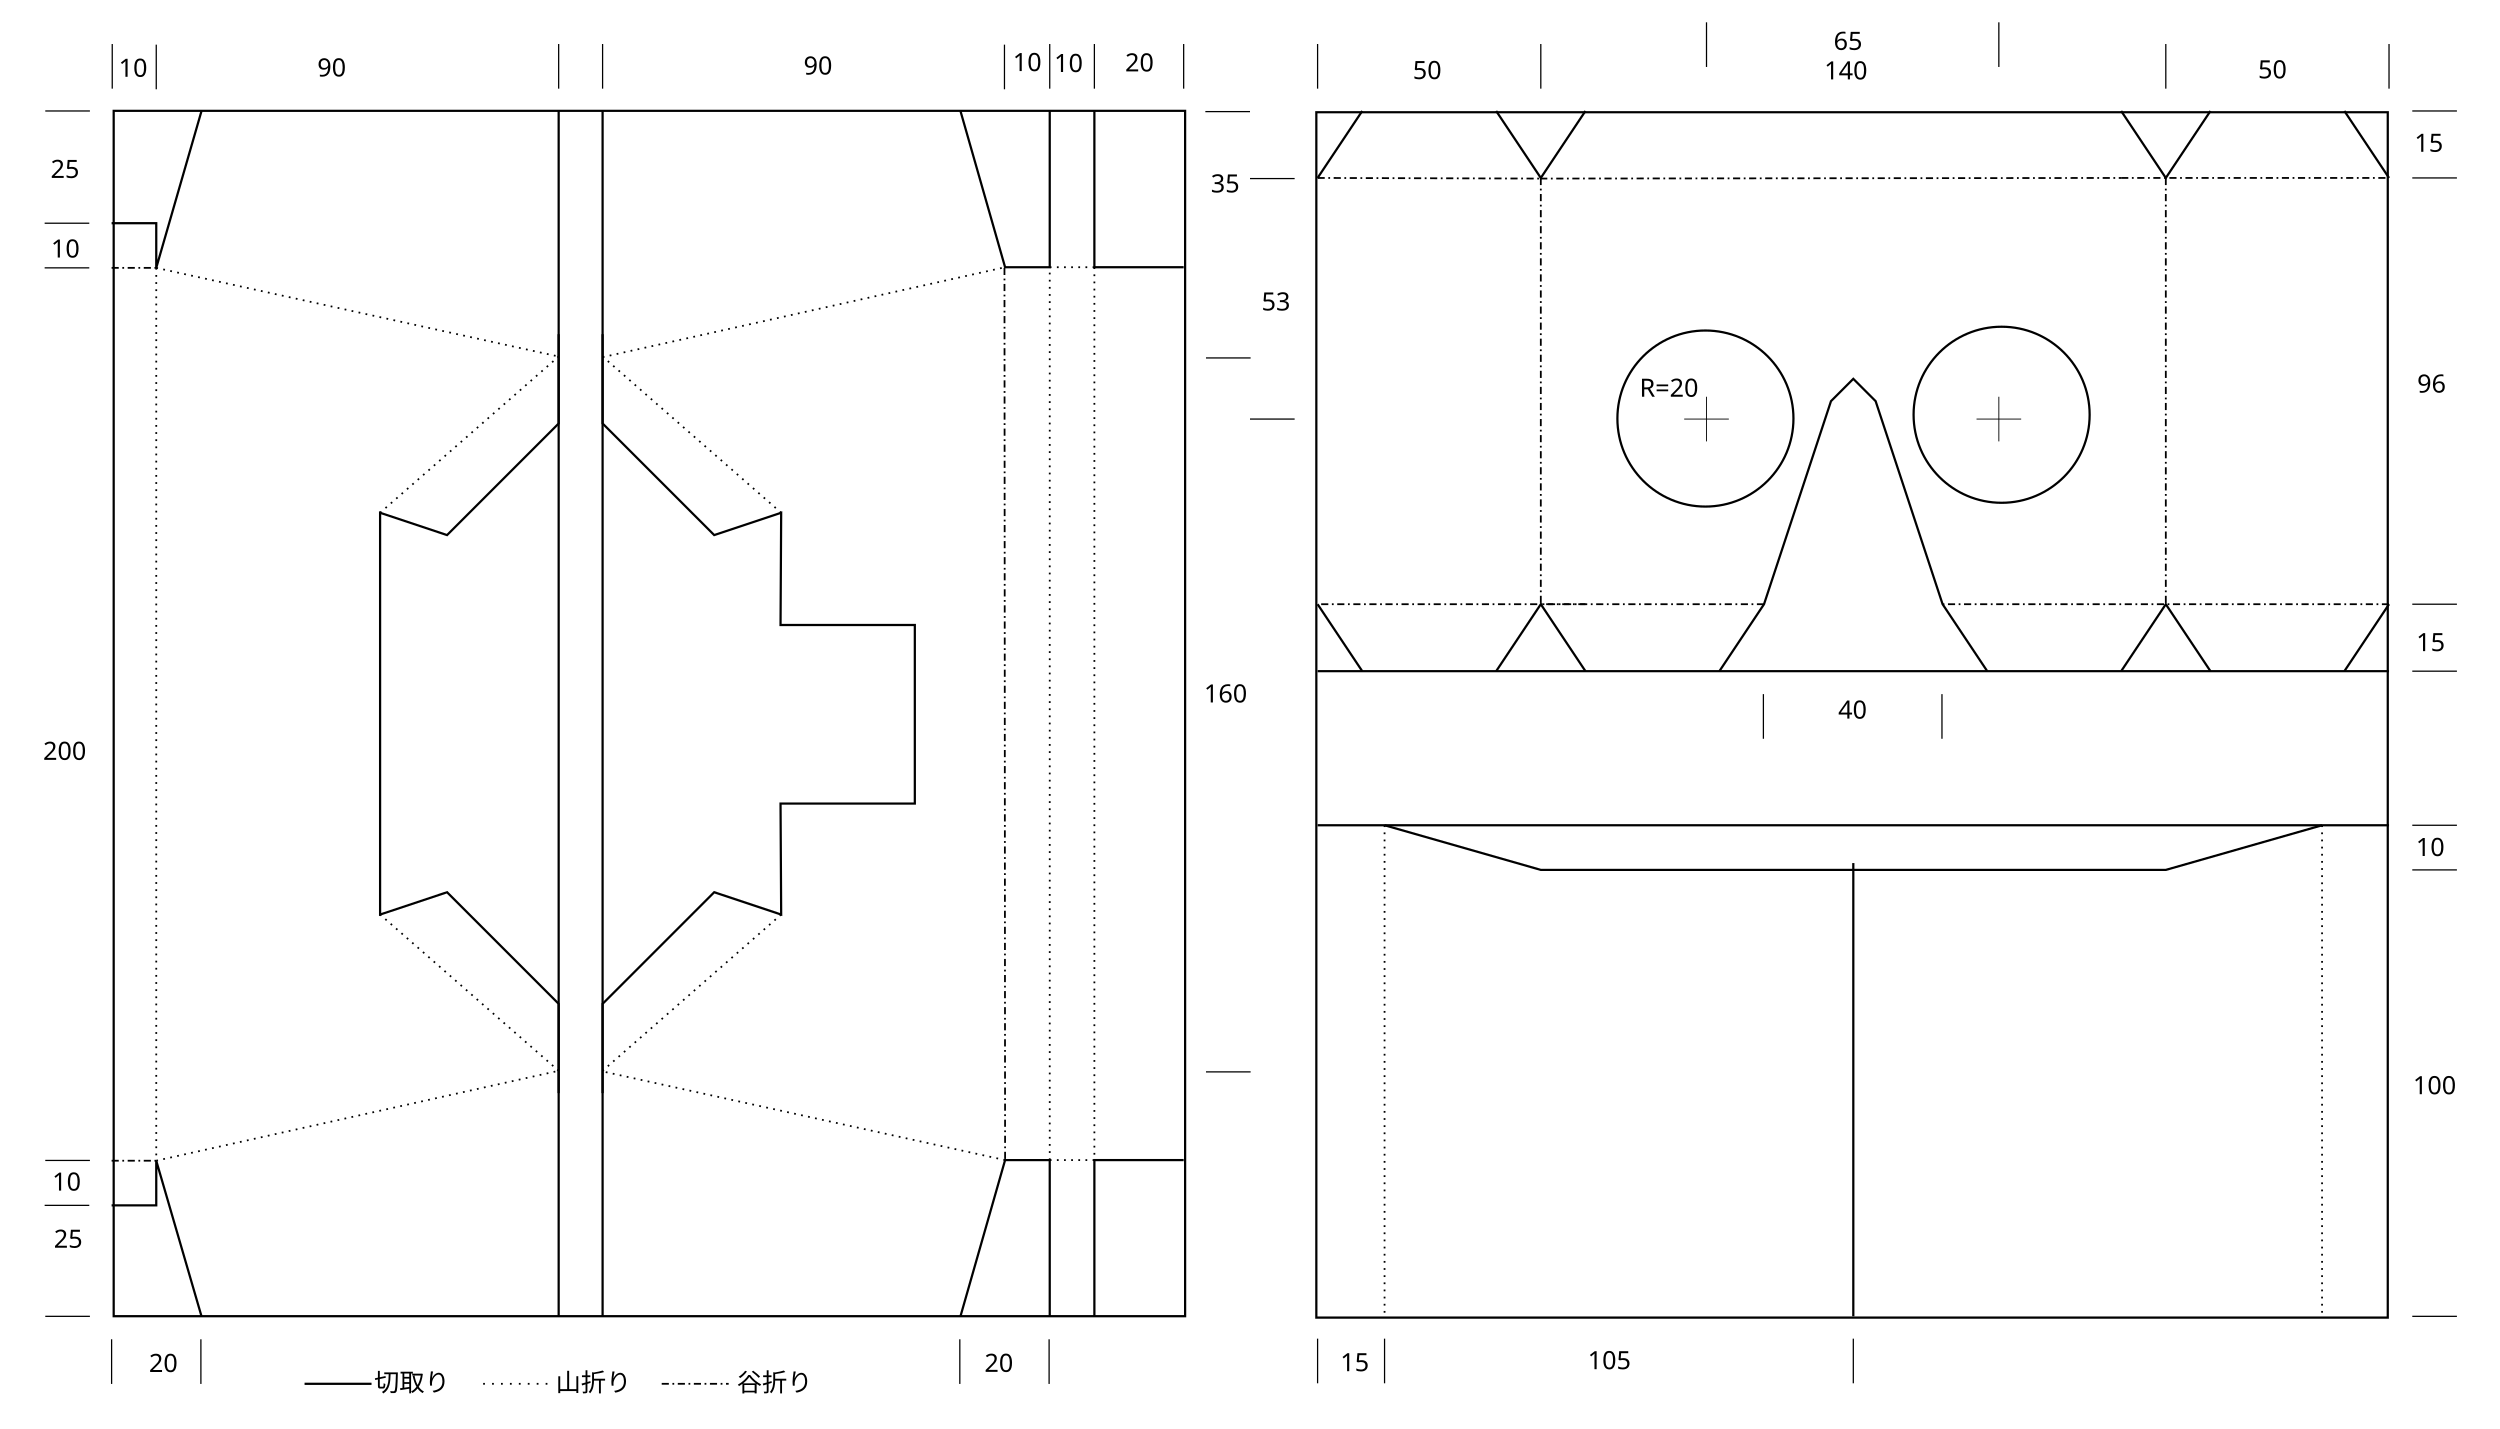
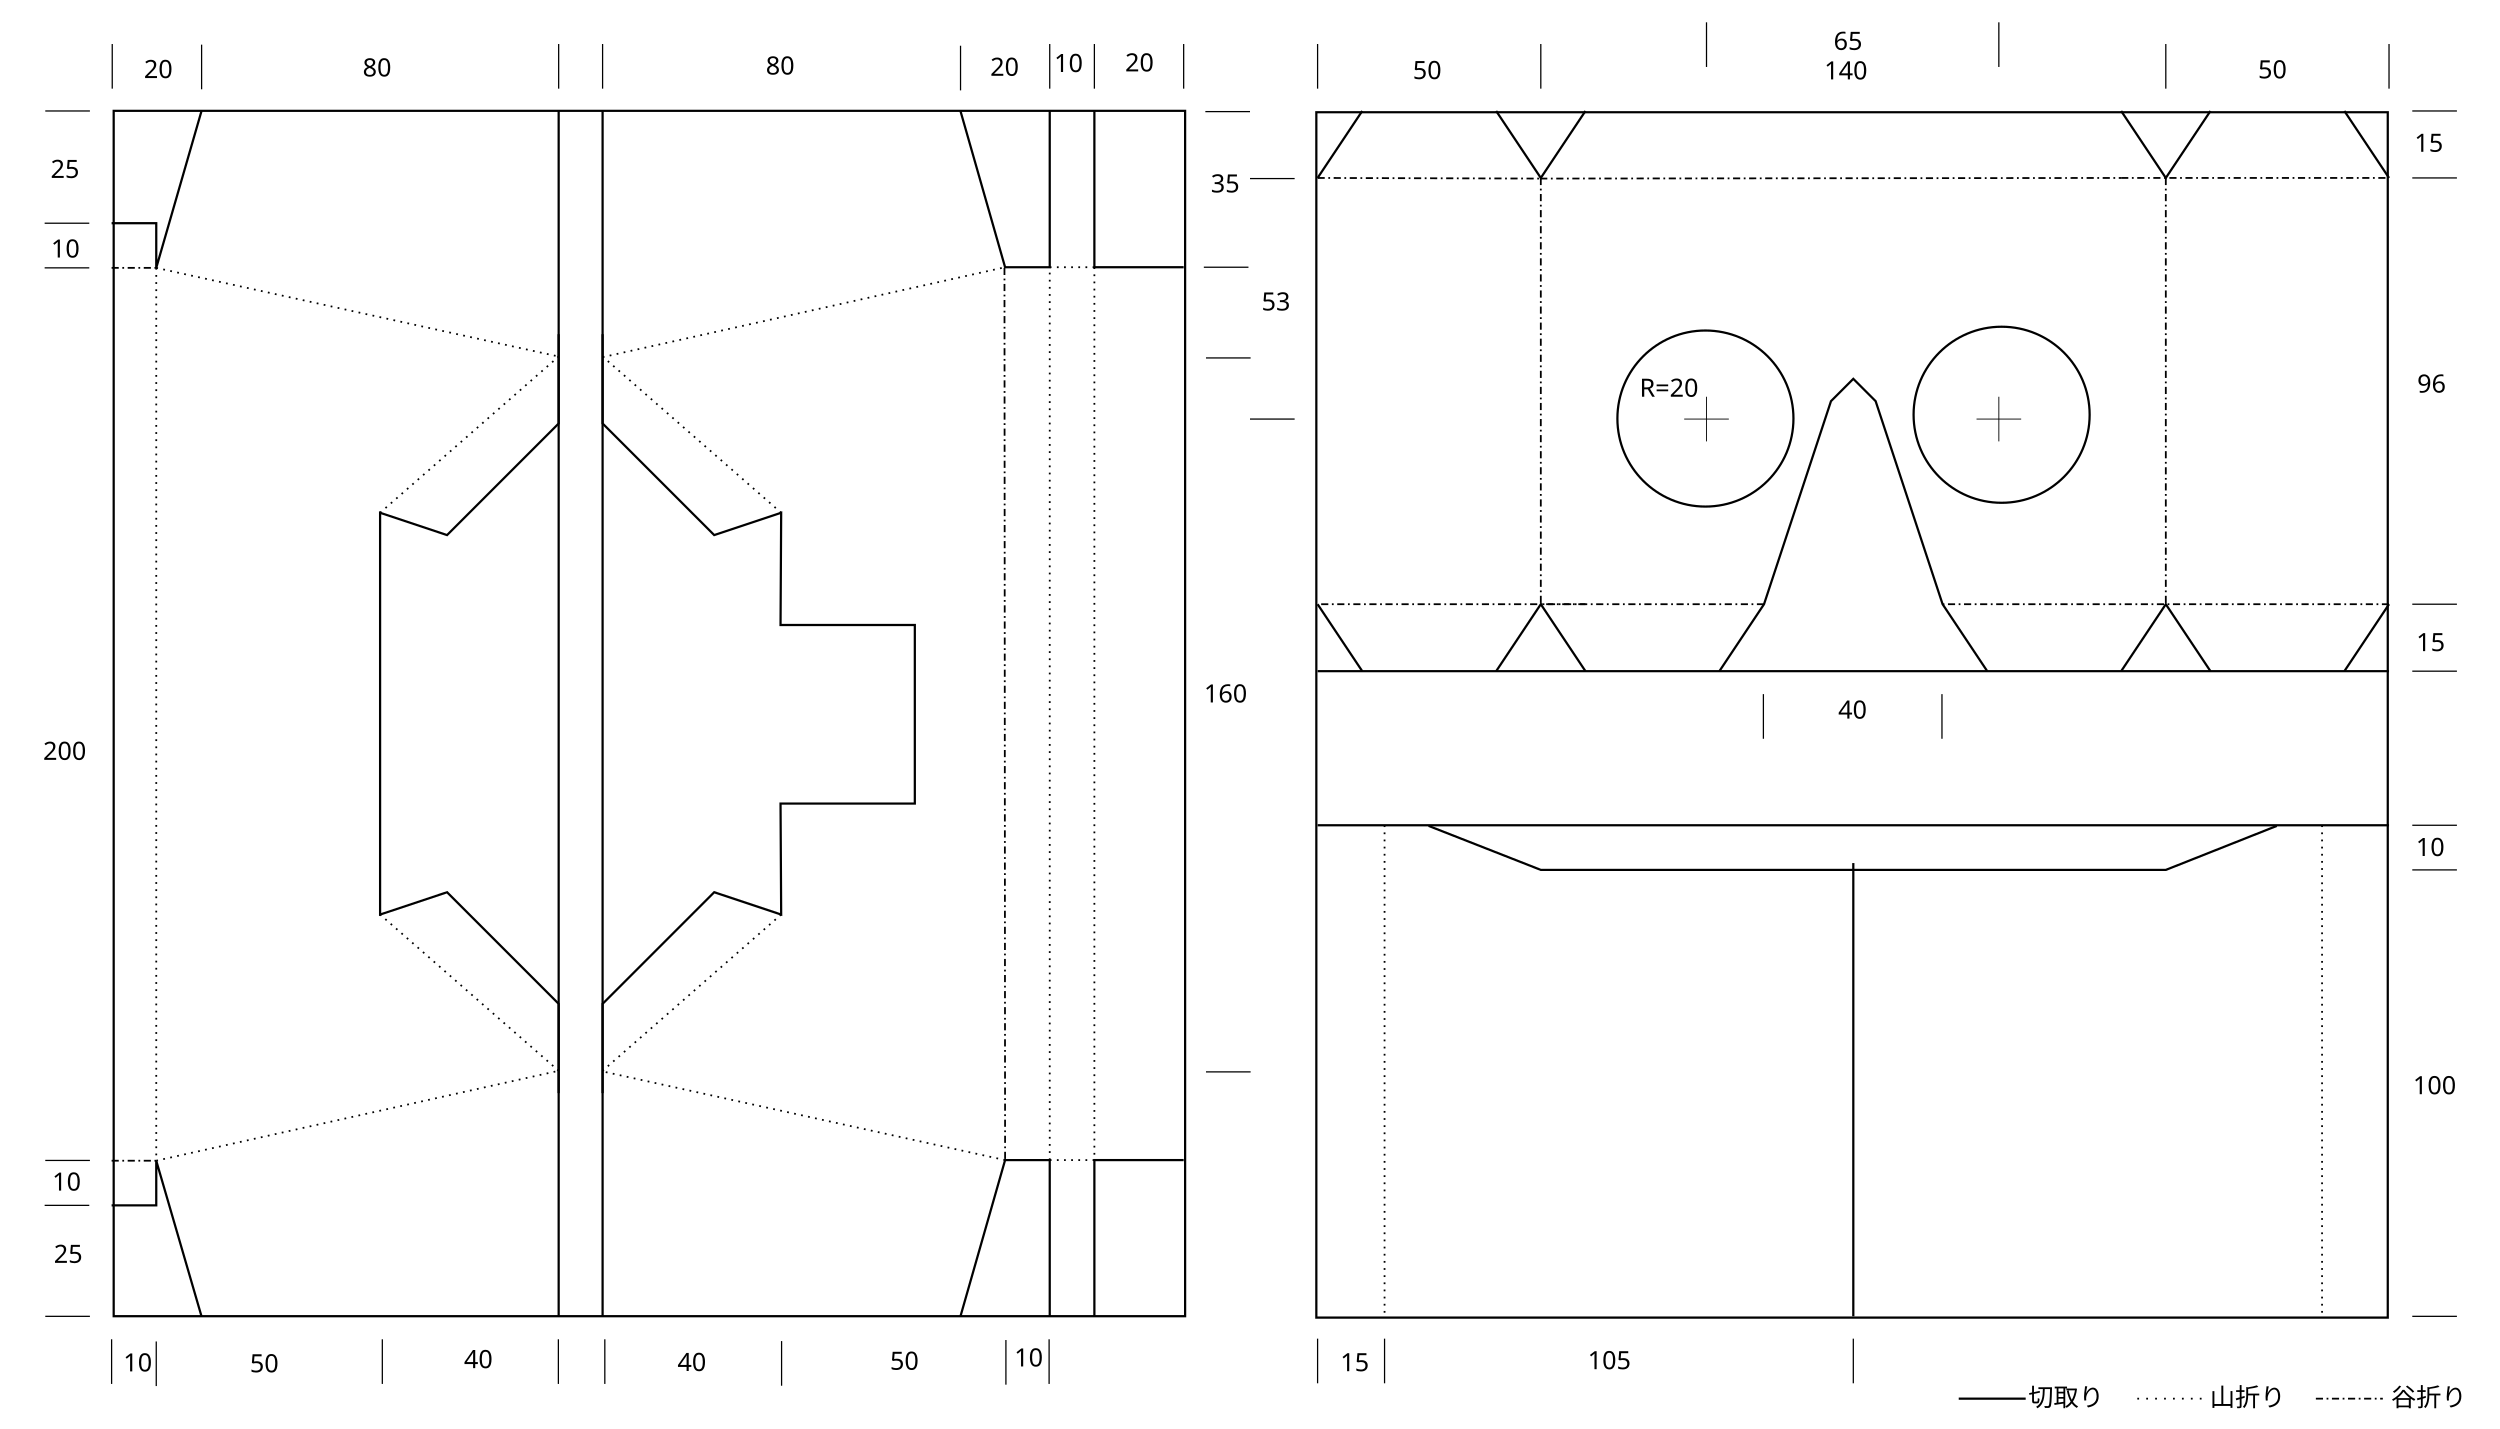
<svg xmlns="http://www.w3.org/2000/svg" width="1984.252" height="1133.858" id="svg2" version="1.1">
  <defs id="defs4" />
  <g id="layer1" transform="translate(0,-2023.228)" style="display:inline">
-     <path style="fill:none;stroke:#000000;stroke-width:2.97;stroke-linecap:round;stroke-miterlimit:4;stroke-opacity:1;stroke-dasharray:none" id="path2989" d="m -468.571,20.934 a 117.143,117.143 0 1 1 -234.286,0 117.143,117.143 0 1 1 234.286,0 z" transform="matrix(0,0.5964183,0.5964183,0,1576.197,2701.752)" />
-     <path style="fill:none;stroke:#000000;stroke-width:2.97;stroke-linecap:round;stroke-miterlimit:4;stroke-opacity:1;stroke-dasharray:none" id="path2989-4" d="m -468.571,20.934 a 117.143,117.143 0 1 1 -234.286,0 117.143,117.143 0 1 1 234.286,0 z" transform="matrix(0,0.5964183,0.5964183,0,1341.112,2704.757)" />
+     <path style="fill:none;stroke:#000000;stroke-width:2.97;stroke-linecap:round;stroke-miterlimit:4;stroke-opacity:1;stroke-dasharray:none" id="path2989" d="m -468.571,20.934 c 0,64.696 -52.447,117.143 -117.143,117.143 -64.696,0 -117.143,-52.447 -117.143,-117.143 0,-64.696 52.447,-117.143 117.143,-117.143 64.696,0 117.143,52.447 117.143,117.143 z" transform="matrix(0,0.5964183,0.5964183,0,1576.197,2701.752)" />
+     <path style="fill:none;stroke:#000000;stroke-width:2.97;stroke-linecap:round;stroke-miterlimit:4;stroke-opacity:1;stroke-dasharray:none" id="path2989-4" d="m -468.571,20.934 c 0,64.696 -52.447,117.143 -117.143,117.143 -64.696,0 -117.143,-52.447 -117.143,-117.143 0,-64.696 52.447,-117.143 117.143,-117.143 64.696,0 117.143,52.447 117.143,117.143 z" transform="matrix(0,0.5964183,0.5964183,0,1341.112,2704.757)" />
    <rect style="fill:none;stroke:#000000;stroke-width:1.772;stroke-linecap:round;stroke-miterlimit:4;stroke-opacity:1;stroke-dasharray:none" id="rect2985" width="956.693" height="850.394" x="2112.311" y="1044.776" transform="matrix(0,1,1,0,0,0)" />
    <path style="fill:none;stroke:#000000;stroke-width:1.772;stroke-linecap:butt;stroke-linejoin:miter;stroke-miterlimit:4;stroke-opacity:1;stroke-dasharray:none" d="m 1045.776,2555.941 c 850.394,0 850.394,0 850.394,0" id="path3120" />
    <path style="fill:none;stroke:#000000;stroke-width:1.772;stroke-linecap:butt;stroke-linejoin:miter;stroke-miterlimit:4;stroke-opacity:1;stroke-dasharray:none" d="m 1045.776,2678.24 850.394,0" id="path3122" />
    <path style="fill:none;stroke:#000000;stroke-width:1.772;stroke-linecap:butt;stroke-linejoin:miter;stroke-opacity:1;stroke-miterlimit:4;stroke-dasharray:none" d="m 1364.673,2555.941 35.433,-53.15 53.15,-161.165 17.717,-17.716 17.716,17.716 53.15,161.165 35.433,53.15" id="path3892" />
    <path style="fill:none;stroke:#000000;stroke-width:1.772;stroke-linecap:butt;stroke-linejoin:miter;stroke-opacity:1;stroke-miterlimit:4;stroke-dasharray:none" d="m 1081.209,2555.941 -35.433,-53.15" id="path3894" />
    <path style="fill:none;stroke:#000000;stroke-width:1.772;stroke-linecap:butt;stroke-linejoin:miter;stroke-opacity:1;stroke-miterlimit:4;stroke-dasharray:none" d="m 1045.776,2164.461 35.433,-53.15" id="path3896" />
    <path style="fill:none;stroke:#000000;stroke-width:1.772;stroke-linecap:butt;stroke-linejoin:miter;stroke-opacity:1;stroke-miterlimit:4;stroke-dasharray:none" d="m 1896.169,2164.461 -35.433,-53.15" id="path3898" />
    <path style="fill:none;stroke:#000000;stroke-width:1.772;stroke-linecap:butt;stroke-linejoin:miter;stroke-opacity:1;stroke-miterlimit:4;stroke-dasharray:none" d="m 1187.508,2111.311 35.433,53.15 35.433,-53.15" id="path3900" />
    <path style="fill:none;stroke:#000000;stroke-width:1.772;stroke-linecap:butt;stroke-linejoin:miter;stroke-opacity:1;stroke-miterlimit:4;stroke-dasharray:none" d="m 1683.571,2111.311 35.433,53.15 35.433,-53.15" id="path3902" />
    <path style="fill:none;stroke:#000000;stroke-width:1.772;stroke-linecap:butt;stroke-linejoin:miter;stroke-opacity:1;stroke-miterlimit:4;stroke-dasharray:none" d="m 1860.736,2555.941 35.433,-53.15" id="path3904" />
    <path style="fill:none;stroke:#000000;stroke-width:1.772;stroke-linecap:butt;stroke-linejoin:miter;stroke-miterlimit:4;stroke-opacity:1;stroke-dasharray:none" d="m 1470.973,2708.24 0,359.764" id="path3906" />
-     <path style="fill:none;stroke:#000000;stroke-width:1.772;stroke-linecap:butt;stroke-linejoin:miter;stroke-opacity:1;stroke-miterlimit:4;stroke-dasharray:none" d="m 1843.02,2678.24 -124.016,35.433 -248.031,0 -248.031,0 -124.016,-35.433" id="path3910" />
+     <path style="fill:none;stroke:#000000;stroke-width:1.772;stroke-linecap:butt;stroke-linejoin:miter;stroke-miterlimit:4;stroke-opacity:1;stroke-dasharray:none" d="m 1807.087,2678.74 -88.083,34.933 -248.031,0 -248.031,0 -89.083,-34.933" id="path3910" />
    <rect style="fill:none;stroke:#000000;stroke-width:1.772;stroke-linecap:round;stroke-miterlimit:4;stroke-opacity:1;stroke-dasharray:none" id="rect2985-5" width="956.693" height="850.394" x="2111.209" y="90.233" transform="matrix(0,1,1,0,0,0)" />
    <path style="fill:none;stroke:#000000;stroke-width:1.772;stroke-linecap:butt;stroke-linejoin:miter;stroke-opacity:1;stroke-miterlimit:4;stroke-dasharray:none" d="m 159.949,2111.311 -35.933,124.516 0,-35.433 -35.433,0" id="path3938" />
    <path style="fill:none;stroke:#000000;stroke-width:1.772;stroke-linecap:butt;stroke-linejoin:miter;stroke-opacity:1;stroke-miterlimit:4;stroke-dasharray:none" d="m 159.949,3068.004 -35.933,-123.516 0,35.433 -35.433,0" id="path3942" />
    <path style="fill:none;stroke:#000000;stroke-width:1.772;stroke-linecap:butt;stroke-linejoin:miter;stroke-opacity:1;stroke-miterlimit:4;stroke-dasharray:none" d="m 443.413,2111.311 0,956.693" id="path3948" />
    <path style="fill:none;stroke:#000000;stroke-width:1.772;stroke-linecap:butt;stroke-linejoin:miter;stroke-opacity:1;stroke-miterlimit:4;stroke-dasharray:none" d="m 443.413,2288.476 0,70.866 -88.583,88.583 -53.15,-17.716 0,318.898 53.15,-17.717 88.583,88.583 0,70.866" id="path3950" />
    <path style="fill:none;stroke:#000000;stroke-width:1.772;stroke-linecap:butt;stroke-linejoin:miter;stroke-opacity:1;stroke-miterlimit:4;stroke-dasharray:none" d="m 478.28,2111.311 0,956.693" id="path3952" />
    <path style="fill:none;stroke:#000000;stroke-width:1.772;stroke-linecap:butt;stroke-linejoin:miter;stroke-opacity:1;stroke-miterlimit:4;stroke-dasharray:none" d="m 939.476,2235.327 -70.866,0 0,-124.016" id="path3954" />
    <path style="fill:none;stroke:#000000;stroke-width:1.772;stroke-linecap:butt;stroke-linejoin:miter;stroke-opacity:1;stroke-miterlimit:4;stroke-dasharray:none" d="m 833.177,2111.311 0,124.016 -35.433,0 -35.433,-124.016" id="path3958" />
    <path style="fill:none;stroke:#000000;stroke-width:1.772;stroke-linecap:butt;stroke-linejoin:miter;stroke-opacity:1;stroke-miterlimit:4;stroke-dasharray:none" d="m 939.476,2943.988 -70.866,0 0,124.016" id="path3962" />
    <path style="fill:none;stroke:#000000;stroke-width:1.772;stroke-linecap:butt;stroke-linejoin:miter;stroke-opacity:1;stroke-miterlimit:4;stroke-dasharray:none" d="m 833.177,3068.004 0,-124.016 -35.433,0 -35.433,124.016" id="path3964" />
    <path style="fill:none;stroke:#000000;stroke-width:1.772;stroke-linecap:butt;stroke-linejoin:miter;stroke-miterlimit:4;stroke-opacity:1;stroke-dasharray:none" d="m 478.28,2288.476 0,70.866 88.583,88.583 53.15,-17.716 -0.5,89.083 106.583,0 0,141.732 -106.583,0 0.5,88.083 -53.15,-17.717 -88.583,88.583 0,70.866" id="path3966" />
    <path style="fill:none;stroke:#000000;stroke-width:1.772;stroke-linecap:butt;stroke-linejoin:miter;stroke-opacity:1;stroke-miterlimit:4;stroke-dasharray:none" d="m 1187.508,2555.941 35.433,-53.15 35.433,53.15" id="path4068" />
    <path style="fill:none;stroke:#000000;stroke-width:1.772;stroke-linecap:butt;stroke-linejoin:miter;stroke-opacity:1;stroke-miterlimit:4;stroke-dasharray:none" d="m 1754.437,2555.941 -35.433,-53.15 -35.433,53.15" id="path4070" />
  </g>
  <g id="layer2" style="display:inline" transform="translate(0,-3096.85)">
    <path style="fill:none;stroke:#000000;stroke-width:1.417;stroke-linecap:butt;stroke-linejoin:miter;stroke-miterlimit:4;stroke-opacity:1;stroke-dasharray:1.417, 4.252;stroke-dashoffset:0" d="m 868.61,3308.949 0,708.661" id="path3973" />
    <path style="fill:none;stroke:#000000;stroke-width:1.417;stroke-linecap:butt;stroke-linejoin:miter;stroke-miterlimit:4;stroke-opacity:1;stroke-dasharray:1.417, 4.252;stroke-dashoffset:0" d="m 868.61,3308.949 -35.433,0" id="path3977" />
    <path style="fill:none;stroke:#000000;stroke-width:1.417;stroke-linecap:butt;stroke-linejoin:miter;stroke-miterlimit:4;stroke-opacity:1;stroke-dasharray:1.417, 4.252;stroke-dashoffset:0" d="m 833.177,4017.61 0,-708.661" id="path3979" />
    <path style="fill:none;stroke:#000000;stroke-width:1.417;stroke-linecap:butt;stroke-linejoin:miter;stroke-miterlimit:4;stroke-opacity:1;stroke-dasharray:5.669, 2.835, 1.417, 2.835;stroke-dashoffset:0" d="m 797.244,3309.449 0.5,708.162" id="path3981" />
    <path style="fill:none;stroke:#000000;stroke-width:1.417;stroke-linecap:butt;stroke-linejoin:miter;stroke-miterlimit:4;stroke-opacity:1;stroke-dasharray:1.417, 4.252;stroke-dashoffset:0" d="M 620.012,3503.831 478.28,3379.815" id="path3983" />
    <path style="fill:none;stroke:#000000;stroke-width:1.417;stroke-linecap:butt;stroke-linejoin:miter;stroke-miterlimit:4;stroke-opacity:1;stroke-dasharray:1.417, 4.252;stroke-dashoffset:0" d="M 620.012,3822.728 478.28,3946.744" id="path3985" />
    <path style="fill:none;stroke:#000000;stroke-width:1.417;stroke-linecap:butt;stroke-linejoin:miter;stroke-miterlimit:4;stroke-opacity:1;stroke-dasharray:1.417, 4.252;stroke-dashoffset:0" d="M 443.413,3946.744 301.681,3822.728" id="path3987" />
    <path style="fill:none;stroke:#000000;stroke-width:1.417;stroke-linecap:butt;stroke-linejoin:miter;stroke-miterlimit:4;stroke-opacity:1;stroke-dasharray:1.417, 4.252;stroke-dashoffset:0" d="M 301.681,3503.831 443.413,3379.815" id="path3989" />
    <path style="fill:none;stroke:#000000;stroke-width:1.417;stroke-linecap:butt;stroke-linejoin:miter;stroke-miterlimit:4;stroke-opacity:1;stroke-dasharray:1.417, 4.252;stroke-dashoffset:0" d="m 124.016,3309.449 0,708.662" id="path3991" />
    <path style="fill:none;stroke:#000000;stroke-width:1.417;stroke-linecap:butt;stroke-linejoin:miter;stroke-miterlimit:4;stroke-opacity:1;stroke-dasharray:5.669, 2.835, 1.417, 2.835;stroke-dashoffset:0" d="m 88.583,4018.11 35.433,0" id="path3993" />
    <path style="fill:none;stroke:#000000;stroke-width:1.417;stroke-linecap:butt;stroke-linejoin:miter;stroke-miterlimit:4;stroke-opacity:1;stroke-dasharray:5.669, 2.835, 1.417, 2.835;stroke-dashoffset:0" d="m 88.583,3309.449 35.433,0" id="path3995" />
    <path style="fill:none;stroke:#000000;stroke-width:1.417;stroke-linecap:butt;stroke-linejoin:miter;stroke-miterlimit:4;stroke-opacity:1;stroke-dasharray:1.417, 4.252;stroke-dashoffset:0" d="m 1843.02,3751.862 0,389.764" id="path3997" />
    <path style="fill:none;stroke:#000000;stroke-width:1.417;stroke-linecap:butt;stroke-linejoin:miter;stroke-miterlimit:4;stroke-opacity:1;stroke-dasharray:1.417, 4.252;stroke-dashoffset:0" d="m 1098.925,3751.862 0,389.764" id="path3999" />
    <path style="fill:none;stroke:#000000;stroke-width:1.417;stroke-linecap:butt;stroke-linejoin:miter;stroke-miterlimit:4;stroke-opacity:1;stroke-dasharray:5.669, 2.835, 1.417, 2.835;stroke-dashoffset:0" d="m 1045.775,3238.082 176.665,0.5" id="path4003" />
    <path style="fill:none;stroke:#000000;stroke-width:1.417;stroke-linecap:butt;stroke-linejoin:miter;stroke-miterlimit:4;stroke-opacity:1;stroke-dasharray:5.669, 2.835, 1.417, 2.835;stroke-dashoffset:0" d="m 1222.441,3238.582 461.13,-0.5" id="path4005" />
    <path style="fill:none;stroke:#000000;stroke-width:1.417;stroke-linecap:butt;stroke-linejoin:miter;stroke-miterlimit:4;stroke-opacity:1;stroke-dasharray:5.669, 2.835, 1.417, 2.835;stroke-dashoffset:0" d="m 1683.571,3238.082 212.598,0" id="path4009" />
    <path style="fill:none;stroke:#000000;stroke-width:1.417;stroke-linecap:butt;stroke-linejoin:miter;stroke-miterlimit:4;stroke-opacity:1;stroke-dasharray:5.669, 2.835, 1.417, 2.835;stroke-dashoffset:0" d="m 1896.169,3576.413 -177.165,0 -177.165,0" id="path4011" />
    <path style="fill:none;stroke:#000000;stroke-width:1.417;stroke-linecap:butt;stroke-linejoin:miter;stroke-miterlimit:4;stroke-opacity:1;stroke-dasharray:5.669, 2.835, 1.417, 2.835;stroke-dashoffset:0" d="m 1400.106,3576.413 -177.165,0" id="path4013" />
    <path style="fill:none;stroke:#000000;stroke-width:1.417;stroke-linecap:butt;stroke-linejoin:miter;stroke-miterlimit:4;stroke-opacity:1;stroke-dasharray:5.669, 2.835, 1.417, 2.835;stroke-dashoffset:0" d="m 1258.374,3576.413 -212.599,0" id="path4015" />
    <path style="fill:none;stroke:#000000;stroke-width:1.417;stroke-linecap:butt;stroke-linejoin:miter;stroke-miterlimit:4;stroke-opacity:1;stroke-dasharray:1.417, 4.252;stroke-dashoffset:0" d="m 478.346,3380.315 319.398,-71.366" id="path4017" />
    <path style="fill:none;stroke:#000000;stroke-width:1.417;stroke-linecap:butt;stroke-linejoin:miter;stroke-miterlimit:4;stroke-opacity:1;stroke-dasharray:1.417, 4.252;stroke-dashoffset:0" d="M 797.744,4017.61 478.346,3947.244" id="path4019" />
    <path style="fill:none;stroke:#000000;stroke-width:1.417;stroke-linecap:butt;stroke-linejoin:miter;stroke-miterlimit:4;stroke-opacity:1;stroke-dasharray:1.417, 4.252;stroke-dashoffset:0" d="M 124.016,4018.11 443.413,3946.744" id="path4017-7" />
    <path style="fill:none;stroke:#000000;stroke-width:1.417;stroke-linecap:butt;stroke-linejoin:miter;stroke-miterlimit:4;stroke-opacity:1;stroke-dasharray:1.417, 4.252;stroke-dashoffset:0" d="m 124.016,3309.449 319.398,70.366" id="path4017-1" />
    <path style="fill:none;stroke:#000000;stroke-width:1.417;stroke-linecap:butt;stroke-linejoin:miter;stroke-miterlimit:4;stroke-opacity:1;stroke-dasharray:5.669, 2.835, 1.417, 2.835;stroke-dashoffset:0" d="m 1222.941,3238.082 0,338.331 0,0" id="path4078" />
    <path style="fill:none;stroke:#000000;stroke-width:1.417;stroke-linecap:butt;stroke-linejoin:miter;stroke-miterlimit:4;stroke-opacity:1;stroke-dasharray:5.669, 2.835, 1.417, 2.835;stroke-dashoffset:0" d="m 1719.004,3238.082 0,338.331" id="path4080" />
    <path transform="translate(0,1073.622)" style="fill:none;stroke:#000000;stroke-width:1.417;stroke-linecap:butt;stroke-linejoin:miter;stroke-miterlimit:4;stroke-opacity:1;stroke-dasharray:1.417, 4.252;stroke-dashoffset:0;display:inline" d="m 833.177,2943.988 35.433,0" id="path4023" />
  </g>
  <g id="layer3" style="display:inline" transform="translate(0,-3096.85)">
    <path style="fill:none;stroke:#000000;stroke-width:1px;stroke-linecap:butt;stroke-linejoin:miter;stroke-opacity:1" d="m 1222.941,3167.216 0,-35.433" id="path4083" />
    <path style="fill:none;stroke:#000000;stroke-width:1px;stroke-linecap:butt;stroke-linejoin:miter;stroke-opacity:1" d="m 1719.004,3167.216 0,-35.433" id="path4085" />
    <path style="fill:none;stroke:#000000;stroke-width:1px;stroke-linecap:butt;stroke-linejoin:miter;stroke-opacity:1" d="m 1914.626,3184.933 35.433,0" id="path4087" />
    <path style="fill:none;stroke:#000000;stroke-width:1px;stroke-linecap:butt;stroke-linejoin:miter;stroke-opacity:1" d="m 1914.626,3238.082 35.433,0" id="path4089" />
    <path style="fill:none;stroke:#000000;stroke-width:1px;stroke-linecap:butt;stroke-linejoin:miter;stroke-opacity:1" d="m 1914.626,3576.413 35.433,0" id="path4093" />
    <path style="fill:none;stroke:#000000;stroke-width:1px;stroke-linecap:butt;stroke-linejoin:miter;stroke-opacity:1" d="m 1914.626,3629.563 35.433,0" id="path4095" />
    <path style="fill:none;stroke:#000000;stroke-width:1px;stroke-linecap:butt;stroke-linejoin:miter;stroke-opacity:1" d="m 1914.626,3751.862 35.433,0" id="path4097" />
    <path style="fill:none;stroke:#000000;stroke-width:1px;stroke-linecap:butt;stroke-linejoin:miter;stroke-opacity:1" d="m 1914.626,4141.626 35.433,0" id="path4099" />
    <path style="fill:none;stroke:#000000;stroke-width:1px;stroke-linecap:butt;stroke-linejoin:miter;stroke-opacity:1" d="m 1045.775,4159.342 0,35.433" id="path4101" />
    <path style="fill:none;stroke:#000000;stroke-width:1px;stroke-linecap:butt;stroke-linejoin:miter;stroke-opacity:1" d="m 1098.925,4159.342 0,35.433" id="path4103" />
    <path style="fill:none;stroke:#000000;stroke-width:1px;stroke-linecap:butt;stroke-linejoin:miter;stroke-opacity:1" d="m 1470.972,4159.342 0,35.433" id="path4105" />
    <path style="fill:none;stroke:#000000;stroke-width:1px;stroke-linecap:butt;stroke-linejoin:miter;stroke-opacity:1" d="m 1896.169,3131.783 0,35.433" id="path4109" />
    <path style="fill:none;stroke:#000000;stroke-width:1px;stroke-linecap:butt;stroke-linejoin:miter;stroke-opacity:1" d="m 1914.626,3787.295 35.433,0" id="path4111" />
    <path style="fill:none;stroke:#000000;stroke-width:1px;stroke-linecap:butt;stroke-linejoin:miter;stroke-opacity:1" d="m 1045.775,3167.216 0,-35.433" id="path4083-1" />
    <path style="fill:none;stroke:#000000;stroke-width:1px;stroke-linecap:butt;stroke-linejoin:miter;stroke-opacity:1" d="m 939.476,3131.783 0,35.433" id="path4135" />
    <path style="fill:none;stroke:#000000;stroke-width:1px;stroke-linecap:butt;stroke-linejoin:miter;stroke-opacity:1" d="m 868.61,3131.783 0,35.433" id="path4137" />
    <path style="fill:none;stroke:#000000;stroke-width:1px;stroke-linecap:butt;stroke-linejoin:miter;stroke-opacity:1" d="m 833.177,3131.783 0,35.433" id="path4139" />
    <path style="fill:none;stroke:#000000;stroke-width:1px;stroke-linecap:butt;stroke-linejoin:miter;stroke-opacity:1" d="m 957.193,3380.949 35.433,0" id="path4141" />
    <path style="fill:none;stroke:#000000;stroke-width:1px;stroke-linecap:butt;stroke-linejoin:miter;stroke-opacity:1" d="m 957.193,3947.61 35.433,0" id="path4143" />
    <path style="fill:none;stroke:#000000;stroke-width:1px;stroke-linecap:butt;stroke-linejoin:miter;stroke-opacity:1" d="m 35.433,3274.016 35.433,0" id="path4145" />
    <path style="fill:none;stroke:#000000;stroke-width:1px;stroke-linecap:butt;stroke-linejoin:miter;stroke-opacity:1" d="m 35.933,4017.894 35.433,0" id="path4147" />
    <path style="fill:none;stroke:#000000;stroke-width:1px;stroke-linecap:butt;stroke-linejoin:miter;stroke-opacity:1" d="m 35.433,4053.543 35.433,0" id="path4149" />
    <path style="fill:none;stroke:#000000;stroke-width:1px;stroke-linecap:butt;stroke-linejoin:miter;stroke-opacity:1" d="m 35.933,4141.626 35.433,0" id="path4151" />
    <path style="fill:none;stroke:#000000;stroke-width:1px;stroke-linecap:butt;stroke-linejoin:miter;stroke-opacity:1" d="m 35.933,3184.933 35.433,0" id="path4153" />
-     <path style="fill:none;stroke:#000000;stroke-width:1px;stroke-linecap:butt;stroke-linejoin:miter;stroke-opacity:1" d="m 124.016,3167.716 0,-35.433" id="path4155" />
+     <path style="fill:none;stroke:#000000;stroke-width:1px;stroke-linecap:butt;stroke-linejoin:miter;stroke-opacity:1" d="m 160.016,3167.716 0,-35.433" id="path4155" />
    <path style="fill:none;stroke:#000000;stroke-width:1px;stroke-linecap:butt;stroke-linejoin:miter;stroke-opacity:1" d="m 478.28,3167.216 0,-35.433" id="path4157" />
    <path style="fill:none;stroke:#000000;stroke-width:1px;stroke-linecap:butt;stroke-linejoin:miter;stroke-opacity:1" d="m 443.413,3131.783 0,35.433" id="path4159" />
    <path style="fill:none;stroke:#000000;stroke-width:1px;stroke-linecap:butt;stroke-linejoin:miter;stroke-opacity:1" d="m 89.083,3131.783 0,35.433" id="path4161" />
    <text xml:space="preserve" style="font-size:20px;font-style:normal;font-weight:normal;line-height:125%;letter-spacing:0px;word-spacing:0px;fill:#000000;fill-opacity:1;stroke:none;font-family:Sans" x="1447.914" y="3159.876" id="text3074">
      <tspan id="tspan3076" x="1447.914" y="3159.876">140</tspan>
    </text>
    <text xml:space="preserve" style="font-size:20px;font-style:normal;font-weight:normal;line-height:125%;letter-spacing:0px;word-spacing:0px;fill:#000000;fill-opacity:1;stroke:none;font-family:Sans" x="1792.217" y="3159.043" id="text3078">
      <tspan id="tspan3080" x="1792.217" y="3159.043">50</tspan>
    </text>
    <text xml:space="preserve" style="font-size:20px;font-style:normal;font-weight:normal;line-height:125%;letter-spacing:0px;word-spacing:0px;fill:#000000;fill-opacity:1;stroke:none;font-family:Sans" x="1121.334" y="3159.598" id="text3082">
      <tspan id="tspan3084" x="1121.334" y="3159.598">50</tspan>
    </text>
    <text xml:space="preserve" style="font-size:20px;font-style:normal;font-weight:normal;line-height:125%;letter-spacing:0px;word-spacing:0px;fill:#000000;fill-opacity:1;stroke:none;font-family:Sans" x="1916.324" y="3217.326" id="text3086">
      <tspan id="tspan3088" x="1916.324" y="3217.326">15</tspan>
    </text>
    <text xml:space="preserve" style="font-size:20px;font-style:normal;font-weight:normal;line-height:125%;letter-spacing:0px;word-spacing:0px;fill:#000000;fill-opacity:1;stroke:none;font-family:Sans" x="989.769" y="511.978" id="text3090" transform="translate(0,3096.85)">
      <tspan id="tspan3092" x="989.769" y="511.978" />
    </text>
    <text xml:space="preserve" style="font-size:20px;font-style:normal;font-weight:normal;line-height:125%;letter-spacing:0px;word-spacing:0px;fill:#000000;fill-opacity:1;stroke:none;font-family:Sans" x="1917.769" y="3613.635" id="text3094">
      <tspan id="tspan3096" x="1917.769" y="3613.635">15</tspan>
    </text>
    <text xml:space="preserve" style="font-size:20px;font-style:normal;font-weight:normal;line-height:125%;letter-spacing:0px;word-spacing:0px;fill:#000000;fill-opacity:1;stroke:none;font-family:Sans" x="1917.464" y="3776.258" id="text3098">
      <tspan id="tspan3100" x="1917.464" y="3776.258">10</tspan>
    </text>
    <text xml:space="preserve" style="font-size:20px;font-style:normal;font-weight:normal;line-height:125%;letter-spacing:0px;word-spacing:0px;fill:#000000;fill-opacity:1;stroke:none;font-family:Sans" x="1063.802" y="4185.177" id="text3102">
      <tspan id="tspan3104" x="1063.802" y="4185.177">15</tspan>
    </text>
    <text xml:space="preserve" style="font-size:20px;font-style:normal;font-weight:normal;line-height:125%;letter-spacing:0px;word-spacing:0px;fill:#000000;fill-opacity:1;stroke:none;font-family:Sans" x="1260.158" y="4183.559" id="text3106">
      <tspan x="1260.158" y="4183.559" id="tspan3110">105</tspan>
    </text>
    <text xml:space="preserve" style="font-size:20px;font-style:normal;font-weight:normal;line-height:125%;letter-spacing:0px;word-spacing:0px;fill:#000000;fill-opacity:1;stroke:none;font-family:Sans" x="1915.158" y="3965.327" id="text3114">
      <tspan id="tspan3116" x="1915.158" y="3965.327">100</tspan>
    </text>
    <text xml:space="preserve" style="font-size:20px;font-style:normal;font-weight:normal;line-height:125%;letter-spacing:0px;word-spacing:0px;fill:#000000;fill-opacity:1;stroke:none;font-family:Sans" x="1301.307" y="3411.748" id="text3118">
      <tspan id="tspan3120" x="1301.307" y="3411.748">R=20</tspan>
    </text>
    <text xml:space="preserve" style="font-size:20px;font-style:normal;font-weight:normal;line-height:125%;letter-spacing:0px;word-spacing:0px;fill:#000000;fill-opacity:1;stroke:none;font-family:Sans" x="955.599" y="557.537" id="text3122" transform="translate(0,3096.85)">
      <tspan id="tspan3124" x="955.599" y="557.537">160</tspan>
    </text>
-     <text xml:space="preserve" style="font-size:20px;font-style:normal;font-weight:normal;line-height:125%;letter-spacing:0px;word-spacing:0px;fill:#000000;fill-opacity:1;stroke:none;font-family:Sans" x="42.698" y="4087.198" id="text3126">
-       <tspan id="tspan3128" x="42.698" y="4087.198">25</tspan>
+     <text xml:space="preserve" style="font-size:20px;font-style:normal;font-weight:normal;line-height:125%;letter-spacing:0px;word-spacing:0px;fill:#000000;fill-opacity:1;stroke:none;font-family:Sans" x="42.698" y="4099.198" id="text3126">
+       <tspan id="tspan3128" x="42.698" y="4099.198">25</tspan>
    </text>
    <text xml:space="preserve" style="font-size:20px;font-style:normal;font-weight:normal;line-height:125%;letter-spacing:0px;word-spacing:0px;fill:#000000;fill-opacity:1;stroke:none;font-family:Sans" x="41.433" y="4041.827" id="text3130">
      <tspan id="tspan3132" x="41.433" y="4041.827">10</tspan>
    </text>
    <text xml:space="preserve" style="font-size:20px;font-style:normal;font-weight:normal;line-height:125%;letter-spacing:0px;word-spacing:0px;fill:#000000;fill-opacity:1;stroke:none;font-family:Sans" x="34.169" y="603.096" id="text3134" transform="translate(0,3096.85)">
      <tspan id="tspan3136" x="34.169" y="603.096">200</tspan>
    </text>
    <text xml:space="preserve" style="font-size:20px;font-style:normal;font-weight:normal;line-height:125%;letter-spacing:0px;word-spacing:0px;fill:#000000;fill-opacity:1;stroke:none;font-family:Sans" x="40.142" y="3238.079" id="text3138">
      <tspan id="tspan3140" x="40.142" y="3238.079">25</tspan>
    </text>
    <text xml:space="preserve" style="font-size:20px;font-style:normal;font-weight:normal;line-height:125%;letter-spacing:0px;word-spacing:0px;fill:#000000;fill-opacity:1;stroke:none;font-family:Sans" x="40.447" y="3301.251" id="text3142">
      <tspan id="tspan3144" x="40.447" y="3301.251">10</tspan>
    </text>
    <path style="fill:none;stroke:#000000;stroke-width:1px;stroke-linecap:butt;stroke-linejoin:miter;stroke-opacity:1" d="m 70.866,212.598 -35.433,0" id="path3146" transform="translate(0,3096.85)" />
    <text xml:space="preserve" style="font-size:20px;font-style:normal;font-weight:normal;line-height:125%;letter-spacing:0px;word-spacing:0px;fill:#000000;fill-opacity:1;stroke:none;font-family:Sans" x="103.647" y="60.945" id="text3148" transform="translate(0,3096.85)">
      <tspan id="tspan3150" x="103.647" y="60.945" />
    </text>
-     <text xml:space="preserve" style="font-size:20px;font-style:normal;font-weight:normal;line-height:125%;letter-spacing:0px;word-spacing:0px;fill:#000000;fill-opacity:1;stroke:none;font-family:Sans" x="94.175" y="3157.795" id="text3152">
-       <tspan id="tspan3154" x="94.175" y="3157.795">10</tspan>
-     </text>
    <text xml:space="preserve" style="font-size:20px;font-style:normal;font-weight:normal;line-height:125%;letter-spacing:0px;word-spacing:0px;fill:#000000;fill-opacity:1;stroke:none;font-family:Sans" x="892.956" y="3153.544" id="text3156">
      <tspan id="tspan3158" x="892.956" y="3153.544">20</tspan>
    </text>
    <text xml:space="preserve" style="font-size:20px;font-style:normal;font-weight:normal;line-height:125%;letter-spacing:0px;word-spacing:0px;fill:#000000;fill-opacity:1;stroke:none;font-family:Sans" x="836.677" y="3154" id="text3160">
      <tspan id="tspan3162" x="836.677" y="3154">10</tspan>
    </text>
-     <text xml:space="preserve" style="font-size:20px;font-style:normal;font-weight:normal;line-height:125%;letter-spacing:0px;word-spacing:0px;fill:#000000;fill-opacity:1;stroke:none;font-family:Sans" x="803.865" y="3153.266" id="text3164">
-       <tspan id="tspan3166" x="803.865" y="3153.266">10</tspan>
-     </text>
-     <text xml:space="preserve" style="font-size:20px;font-style:normal;font-weight:normal;line-height:125%;letter-spacing:0px;word-spacing:0px;fill:#000000;fill-opacity:1;stroke:none;font-family:Sans" x="637.795" y="3156" id="text3168">
-       <tspan id="tspan3170" x="637.795" y="3156">90</tspan>
-     </text>
-     <text xml:space="preserve" style="font-size:20px;font-style:normal;font-weight:normal;line-height:125%;letter-spacing:0px;word-spacing:0px;fill:#000000;fill-opacity:1;stroke:none;font-family:Sans" x="251.828" y="3157.517" id="text3172">
-       <tspan x="251.828" y="3157.517" id="tspan3176">90</tspan>
-     </text>
-     <path style="fill:none;stroke:#000000;stroke-width:1px;stroke-linecap:butt;stroke-linejoin:miter;stroke-opacity:1" d="m 797.244,35.433 0,35.433" id="path3180" transform="translate(0,3096.85)" />
-     <path style="fill:none;stroke:#000000;stroke-width:1.772;stroke-linecap:butt;stroke-linejoin:miter;stroke-opacity:1;stroke-miterlimit:4;stroke-dasharray:none" d="m 241.732,4195.181 53.15,0" id="path3184" />
-     <path style="fill:none;stroke:#000000;stroke-width:1.417;stroke-linecap:butt;stroke-linejoin:miter;stroke-miterlimit:4;stroke-opacity:1;stroke-dasharray:1.417,5.669;stroke-dashoffset:0" d="m 383.465,4195.181 53.15,0" id="path3186" />
-     <path style="fill:none;stroke:#000000;stroke-width:1.417;stroke-linecap:butt;stroke-linejoin:miter;stroke-miterlimit:4;stroke-opacity:1;stroke-dasharray:5.669,2.835,1.417,2.835;stroke-dashoffset:0" d="m 525.197,4195.181 53.15,0" id="path3188" />
-     <text xml:space="preserve" style="font-size:20px;font-style:normal;font-weight:normal;line-height:125%;letter-spacing:0px;word-spacing:0px;fill:#000000;fill-opacity:1;stroke:none;font-family:Sans" x="296.962" y="4201.167" id="text3190">
-       <tspan id="tspan3192" x="296.962" y="4201.167">切取り</tspan>
-     </text>
-     <text xml:space="preserve" style="font-size:20px;font-style:normal;font-weight:normal;line-height:125%;letter-spacing:0px;word-spacing:0px;fill:#000000;fill-opacity:1;stroke:none;font-family:Sans" x="441.027" y="4201.206" id="text3194">
-       <tspan id="tspan3196" x="441.027" y="4201.206">山折り</tspan>
-     </text>
-     <text xml:space="preserve" style="font-size:20px;font-style:normal;font-weight:normal;line-height:125%;letter-spacing:0px;word-spacing:0px;fill:#000000;fill-opacity:1;stroke:none;font-family:Sans" x="584.823" y="4201.206" id="text3198">
-       <tspan id="tspan3200" x="584.823" y="4201.206">谷折り</tspan>
+     <text xml:space="preserve" style="font-size:20px;font-style:normal;font-weight:normal;line-height:125%;letter-spacing:0px;word-spacing:0px;fill:#000000;fill-opacity:1;stroke:none;font-family:Sans" x="607.795" y="3156" id="text3168">
+       <tspan x="607.795" y="3156" id="tspan3699">80</tspan>
+     </text>
+     <text xml:space="preserve" style="font-size:20px;font-style:normal;font-weight:normal;line-height:125%;letter-spacing:0px;word-spacing:0px;fill:#000000;fill-opacity:1;stroke:none;font-family:Sans" x="287.828" y="3157.517" id="text3172">
+       <tspan x="287.828" y="3157.517" id="tspan3176">80</tspan>
+     </text>
+     <path style="fill:none;stroke:#000000;stroke-width:1.772;stroke-linecap:butt;stroke-linejoin:miter;stroke-miterlimit:4;stroke-opacity:1;stroke-dasharray:none" d="m 1554.643,4206.967 53.15,0" id="path3184" />
+     <path style="fill:none;stroke:#000000;stroke-width:1.417;stroke-linecap:butt;stroke-linejoin:miter;stroke-miterlimit:4;stroke-opacity:1;stroke-dasharray:1.417, 5.669;stroke-dashoffset:0" d="m 1696.375,4206.967 53.15,0" id="path3186" />
+     <path style="fill:none;stroke:#000000;stroke-width:1.417;stroke-linecap:butt;stroke-linejoin:miter;stroke-miterlimit:4;stroke-opacity:1;stroke-dasharray:5.669, 2.835, 1.417, 2.835;stroke-dashoffset:0" d="m 1838.107,4206.967 53.15,0" id="path3188" />
+     <text xml:space="preserve" style="font-size:20px;font-style:normal;font-weight:normal;line-height:125%;letter-spacing:0px;word-spacing:0px;fill:#000000;fill-opacity:1;stroke:none;font-family:Sans" x="1609.873" y="4212.953" id="text3190">
+       <tspan id="tspan3192" x="1609.873" y="4212.953">切取り</tspan>
+     </text>
+     <text xml:space="preserve" style="font-size:20px;font-style:normal;font-weight:normal;line-height:125%;letter-spacing:0px;word-spacing:0px;fill:#000000;fill-opacity:1;stroke:none;font-family:Sans" x="1753.937" y="4212.992" id="text3194">
+       <tspan id="tspan3196" x="1753.937" y="4212.992">山折り</tspan>
+     </text>
+     <text xml:space="preserve" style="font-size:20px;font-style:normal;font-weight:normal;line-height:125%;letter-spacing:0px;word-spacing:0px;fill:#000000;fill-opacity:1;stroke:none;font-family:Sans" x="1897.733" y="4212.992" id="text3198">
+       <tspan id="tspan3200" x="1897.733" y="4212.992">谷折り</tspan>
    </text>
    <flowRoot xml:space="preserve" id="flowRoot3202" style="font-size:20px;font-style:normal;font-weight:normal;line-height:125%;letter-spacing:0px;word-spacing:0px;fill:#000000;fill-opacity:1;stroke:none;font-family:Sans" transform="translate(0,3096.85)">
      <flowRegion id="flowRegion3204">
        <rect id="rect3206" width="506.525" height="21.732" x="96.959" y="1083.707" />
      </flowRegion>
      <flowPara id="flowPara3208" />
    </flowRoot>
    <path style="fill:none;stroke:#000000;stroke-width:1px;stroke-linecap:butt;stroke-linejoin:miter;stroke-opacity:1" d="m 1399.606,550.929 0,35.433" id="path3986" transform="translate(0,3096.85)" />
    <path style="fill:none;stroke:#000000;stroke-width:1px;stroke-linecap:butt;stroke-linejoin:miter;stroke-opacity:1" d="m 1541.339,550.929 0,35.433" id="path3988" transform="translate(0,3096.85)" />
    <text xml:space="preserve" style="font-size:20px;font-style:normal;font-weight:normal;line-height:125%;letter-spacing:0px;word-spacing:0px;fill:#000000;fill-opacity:1;stroke:none;font-family:Sans" x="1458.943" y="3667.231" id="text3990">
      <tspan id="tspan3992" x="1458.943" y="3667.231">40</tspan>
    </text>
    <path style="fill:none;stroke:#000000;stroke-width:1px;stroke-linecap:butt;stroke-linejoin:miter;stroke-opacity:1" d="m 88.583,1062.992 c 0,35.433 0,35.433 0,35.433" id="path3994" transform="translate(0,3096.85)" />
-     <path style="fill:none;stroke:#000000;stroke-width:1px;stroke-linecap:butt;stroke-linejoin:miter;stroke-opacity:1" d="m 159.449,1062.992 0,35.433" id="path3996" transform="translate(0,3096.85)" />
-     <path style="fill:none;stroke:#000000;stroke-width:1px;stroke-linecap:butt;stroke-linejoin:miter;stroke-opacity:1" d="m 761.811,1062.992 0,35.433" id="path3998" transform="translate(0,3096.85)" />
+     <path style="fill:none;stroke:#000000;stroke-width:1px;stroke-linecap:butt;stroke-linejoin:miter;stroke-opacity:1" d="m 303.449,4159.842 0,35.433" id="path3996" />
    <path style="fill:none;stroke:#000000;stroke-width:1px;stroke-linecap:butt;stroke-linejoin:miter;stroke-opacity:1" d="m 832.677,1062.992 0,35.433" id="path4000" transform="translate(0,3096.85)" />
-     <text xml:space="preserve" style="font-size:20px;font-style:normal;font-weight:normal;line-height:125%;letter-spacing:0px;word-spacing:0px;fill:#000000;fill-opacity:1;stroke:none;font-family:Sans" x="118.207" y="1088.94" id="text4002" transform="translate(0,3096.85)">
-       <tspan id="tspan4004" x="118.207" y="1088.94">20</tspan>
-     </text>
-     <text xml:space="preserve" style="font-size:20px;font-style:normal;font-weight:normal;line-height:125%;letter-spacing:0px;word-spacing:0px;fill:#000000;fill-opacity:1;stroke:none;font-family:Sans" x="781.348" y="4185.7" id="text4006">
-       <tspan id="tspan4008" x="781.348" y="4185.7">20</tspan>
-     </text>
    <text xml:space="preserve" style="font-size:20px;font-style:normal;font-weight:normal;line-height:125%;letter-spacing:0px;word-spacing:0px;fill:#000000;fill-opacity:1;stroke:none;font-family:Sans" x="1918.485" y="3408.447" id="text4010">
      <tspan id="tspan4012" x="1918.485" y="3408.447">96</tspan>
    </text>
    <text xml:space="preserve" style="font-size:20px;font-style:normal;font-weight:normal;line-height:125%;letter-spacing:0px;word-spacing:0px;fill:#000000;fill-opacity:1;stroke:none;font-family:Sans" x="961.023" y="152.74" id="text4014" transform="translate(0,3096.85)">
      <tspan id="tspan4016" x="961.023" y="152.74">35</tspan>
    </text>
    <path style="fill:none;stroke:#000000;stroke-width:1px;stroke-linecap:butt;stroke-linejoin:miter;stroke-opacity:1" d="m 956.693,88.583 35.433,0" id="path4018" transform="translate(0,3096.85)" />
    <path style="fill:none;stroke:#000000;stroke-width:1px;stroke-linecap:butt;stroke-linejoin:miter;stroke-opacity:1" d="m 1354.457,3114.567 0,35.433" id="path4020" />
    <path style="fill:none;stroke:#000000;stroke-width:1px;stroke-linecap:butt;stroke-linejoin:miter;stroke-opacity:1" d="m 1586.488,3150 0,-35.433" id="path4022" />
    <text xml:space="preserve" style="font-size:20px;font-style:normal;font-weight:normal;line-height:125%;letter-spacing:0px;word-spacing:0px;fill:#000000;fill-opacity:1;stroke:none;display:inline;font-family:Sans" x="1455.347" y="3136.443" id="text3074-4">
      <tspan id="tspan3076-8" x="1455.347" y="3136.443">65</tspan>
      <tspan x="1455.347" y="3161.443" id="tspan4045" />
    </text>
    <path style="fill:none;stroke:#000000;stroke-width:1px;stroke-linecap:butt;stroke-linejoin:miter;stroke-opacity:1" d="m 992.126,141.732 35.433,0" id="path4047" transform="translate(0,3096.85)" />
    <path style="fill:none;stroke:#000000;stroke-width:1px;stroke-linecap:butt;stroke-linejoin:miter;stroke-opacity:1" d="m 1027.559,3429.464 -35.433,0" id="path4049" />
    <text xml:space="preserve" style="font-size:20px;font-style:normal;font-weight:normal;line-height:125%;letter-spacing:0px;word-spacing:0px;fill:#000000;fill-opacity:1;stroke:none;font-family:Sans" x="1001.308" y="3343.268" id="text4051">
      <tspan x="1001.308" y="3343.268" id="tspan4055">53</tspan>
    </text>
    <path style="fill:none;stroke:#000000;stroke-width:0.709;stroke-linecap:butt;stroke-linejoin:miter;stroke-miterlimit:4;stroke-opacity:1;stroke-dasharray:none" d="m 1336.74,3429.464 35.433,0" id="path4059" />
    <path style="fill:none;stroke:#000000;stroke-width:0.709;stroke-linecap:butt;stroke-linejoin:miter;stroke-miterlimit:4;stroke-opacity:1;stroke-dasharray:none" d="m 1354.457,3411.748 0,35.433" id="path4061" />
    <path style="fill:none;stroke:#000000;stroke-width:0.709;stroke-linecap:butt;stroke-linejoin:miter;stroke-miterlimit:4;stroke-opacity:1;stroke-dasharray:none" d="m 1586.488,3411.748 0,35.433" id="path4063" />
    <path style="fill:none;stroke:#000000;stroke-width:0.709;stroke-linecap:butt;stroke-linejoin:miter;stroke-miterlimit:4;stroke-opacity:1;stroke-dasharray:none" d="m 1568.772,3429.464 35.433,0" id="path4065" />
+     <text xml:space="preserve" style="font-size:20px;font-style:normal;font-weight:normal;line-height:125%;letter-spacing:0px;word-spacing:0px;fill:#000000;fill-opacity:1;stroke:none;display:inline;font-family:Sans" x="805.015" y="4181.408" id="text3164">
+       <tspan id="tspan3166" x="805.015" y="4181.408">10</tspan>
+     </text>
+     <path style="fill:none;stroke:#000000;stroke-width:1px;stroke-linecap:butt;stroke-linejoin:miter;stroke-opacity:1;display:inline" d="m 798.394,4160.425 0,35.433" id="path3180" />
+     <path style="fill:none;stroke:#000000;stroke-width:1px;stroke-linecap:butt;stroke-linejoin:miter;stroke-opacity:1;display:inline" d="m 762.378,3133.149 0,35.433" id="path3998" />
+     <text xml:space="preserve" style="font-size:20px;font-style:normal;font-weight:normal;line-height:125%;letter-spacing:0px;word-spacing:0px;fill:#000000;fill-opacity:1;stroke:none;display:inline;font-family:Sans" x="785.915" y="3157.007" id="text4006">
+       <tspan id="tspan4008" x="785.915" y="3157.007">20</tspan>
+     </text>
+     <text xml:space="preserve" style="font-size:20px;font-style:normal;font-weight:normal;line-height:125%;letter-spacing:0px;word-spacing:0px;fill:#000000;fill-opacity:1;stroke:none;display:inline;font-family:Sans" x="114.207" y="3158.798" id="text4002">
+       <tspan id="tspan4004" x="114.207" y="3158.798">20</tspan>
+     </text>
+     <text xml:space="preserve" style="font-size:20px;font-style:normal;font-weight:normal;line-height:125%;letter-spacing:0px;word-spacing:0px;fill:#000000;fill-opacity:1;stroke:none;display:inline;font-family:Sans" x="97.892" y="4185.354" id="text3152">
+       <tspan id="tspan3154" x="97.892" y="4185.354">10</tspan>
+     </text>
+     <path style="fill:none;stroke:#000000;stroke-width:1px;stroke-linecap:butt;stroke-linejoin:miter;stroke-opacity:1;display:inline" d="m 124.016,4161.559 c 0,35.433 0,35.433 0,35.433" id="path3994-4" />
+     <text xml:space="preserve" style="font-size:20px;font-style:normal;font-weight:normal;line-height:125%;letter-spacing:0px;word-spacing:0px;fill:#000000;fill-opacity:1;stroke:none;display:inline;font-family:Sans" x="198.327" y="4186.035" id="text3078-2">
+       <tspan id="tspan3080-4" x="198.327" y="4186.035">50</tspan>
+     </text>
+     <path style="fill:none;stroke:#000000;stroke-width:1px;stroke-linecap:butt;stroke-linejoin:miter;stroke-opacity:1;display:inline" d="m 443.181,4159.842 0,35.433" id="path3996-5" />
+     <path style="fill:none;stroke:#000000;stroke-width:1px;stroke-linecap:butt;stroke-linejoin:miter;stroke-opacity:1;display:inline" d="m 480.047,4159.842 0,35.433" id="path3996-51" />
+     <path style="fill:none;stroke:#000000;stroke-width:1px;stroke-linecap:butt;stroke-linejoin:miter;stroke-opacity:1;display:inline" d="m 620.346,4161.275 0,35.433" id="path3996-7" />
+     <text xml:space="preserve" style="font-size:20px;font-style:normal;font-weight:normal;line-height:125%;letter-spacing:0px;word-spacing:0px;fill:#000000;fill-opacity:1;stroke:none;display:inline;font-family:Sans" x="706.39" y="4184.035" id="text3078-2-1">
+       <tspan id="tspan3080-4-1" x="706.39" y="4184.035">50</tspan>
+     </text>
+     <text xml:space="preserve" style="font-size:20px;font-style:normal;font-weight:normal;line-height:125%;letter-spacing:0px;word-spacing:0px;fill:#000000;fill-opacity:1;stroke:none;display:inline;font-family:Sans" x="537.684" y="4185.01" id="text3990-5">
+       <tspan id="tspan3992-2" x="537.684" y="4185.01">40</tspan>
+     </text>
+     <text xml:space="preserve" style="font-size:20px;font-style:normal;font-weight:normal;line-height:125%;letter-spacing:0px;word-spacing:0px;fill:#000000;fill-opacity:1;stroke:none;display:inline;font-family:Sans" x="368.235" y="4182.727" id="text3990-7">
+       <tspan id="tspan3992-6" x="368.235" y="4182.727">40</tspan>
+     </text>
+     <path style="fill:none;stroke:#000000;stroke-width:1px;stroke-linecap:butt;stroke-linejoin:miter;stroke-opacity:1;display:inline" d="m 955.476,3308.949 35.433,0" id="path4141-1" />
  </g>
</svg>
